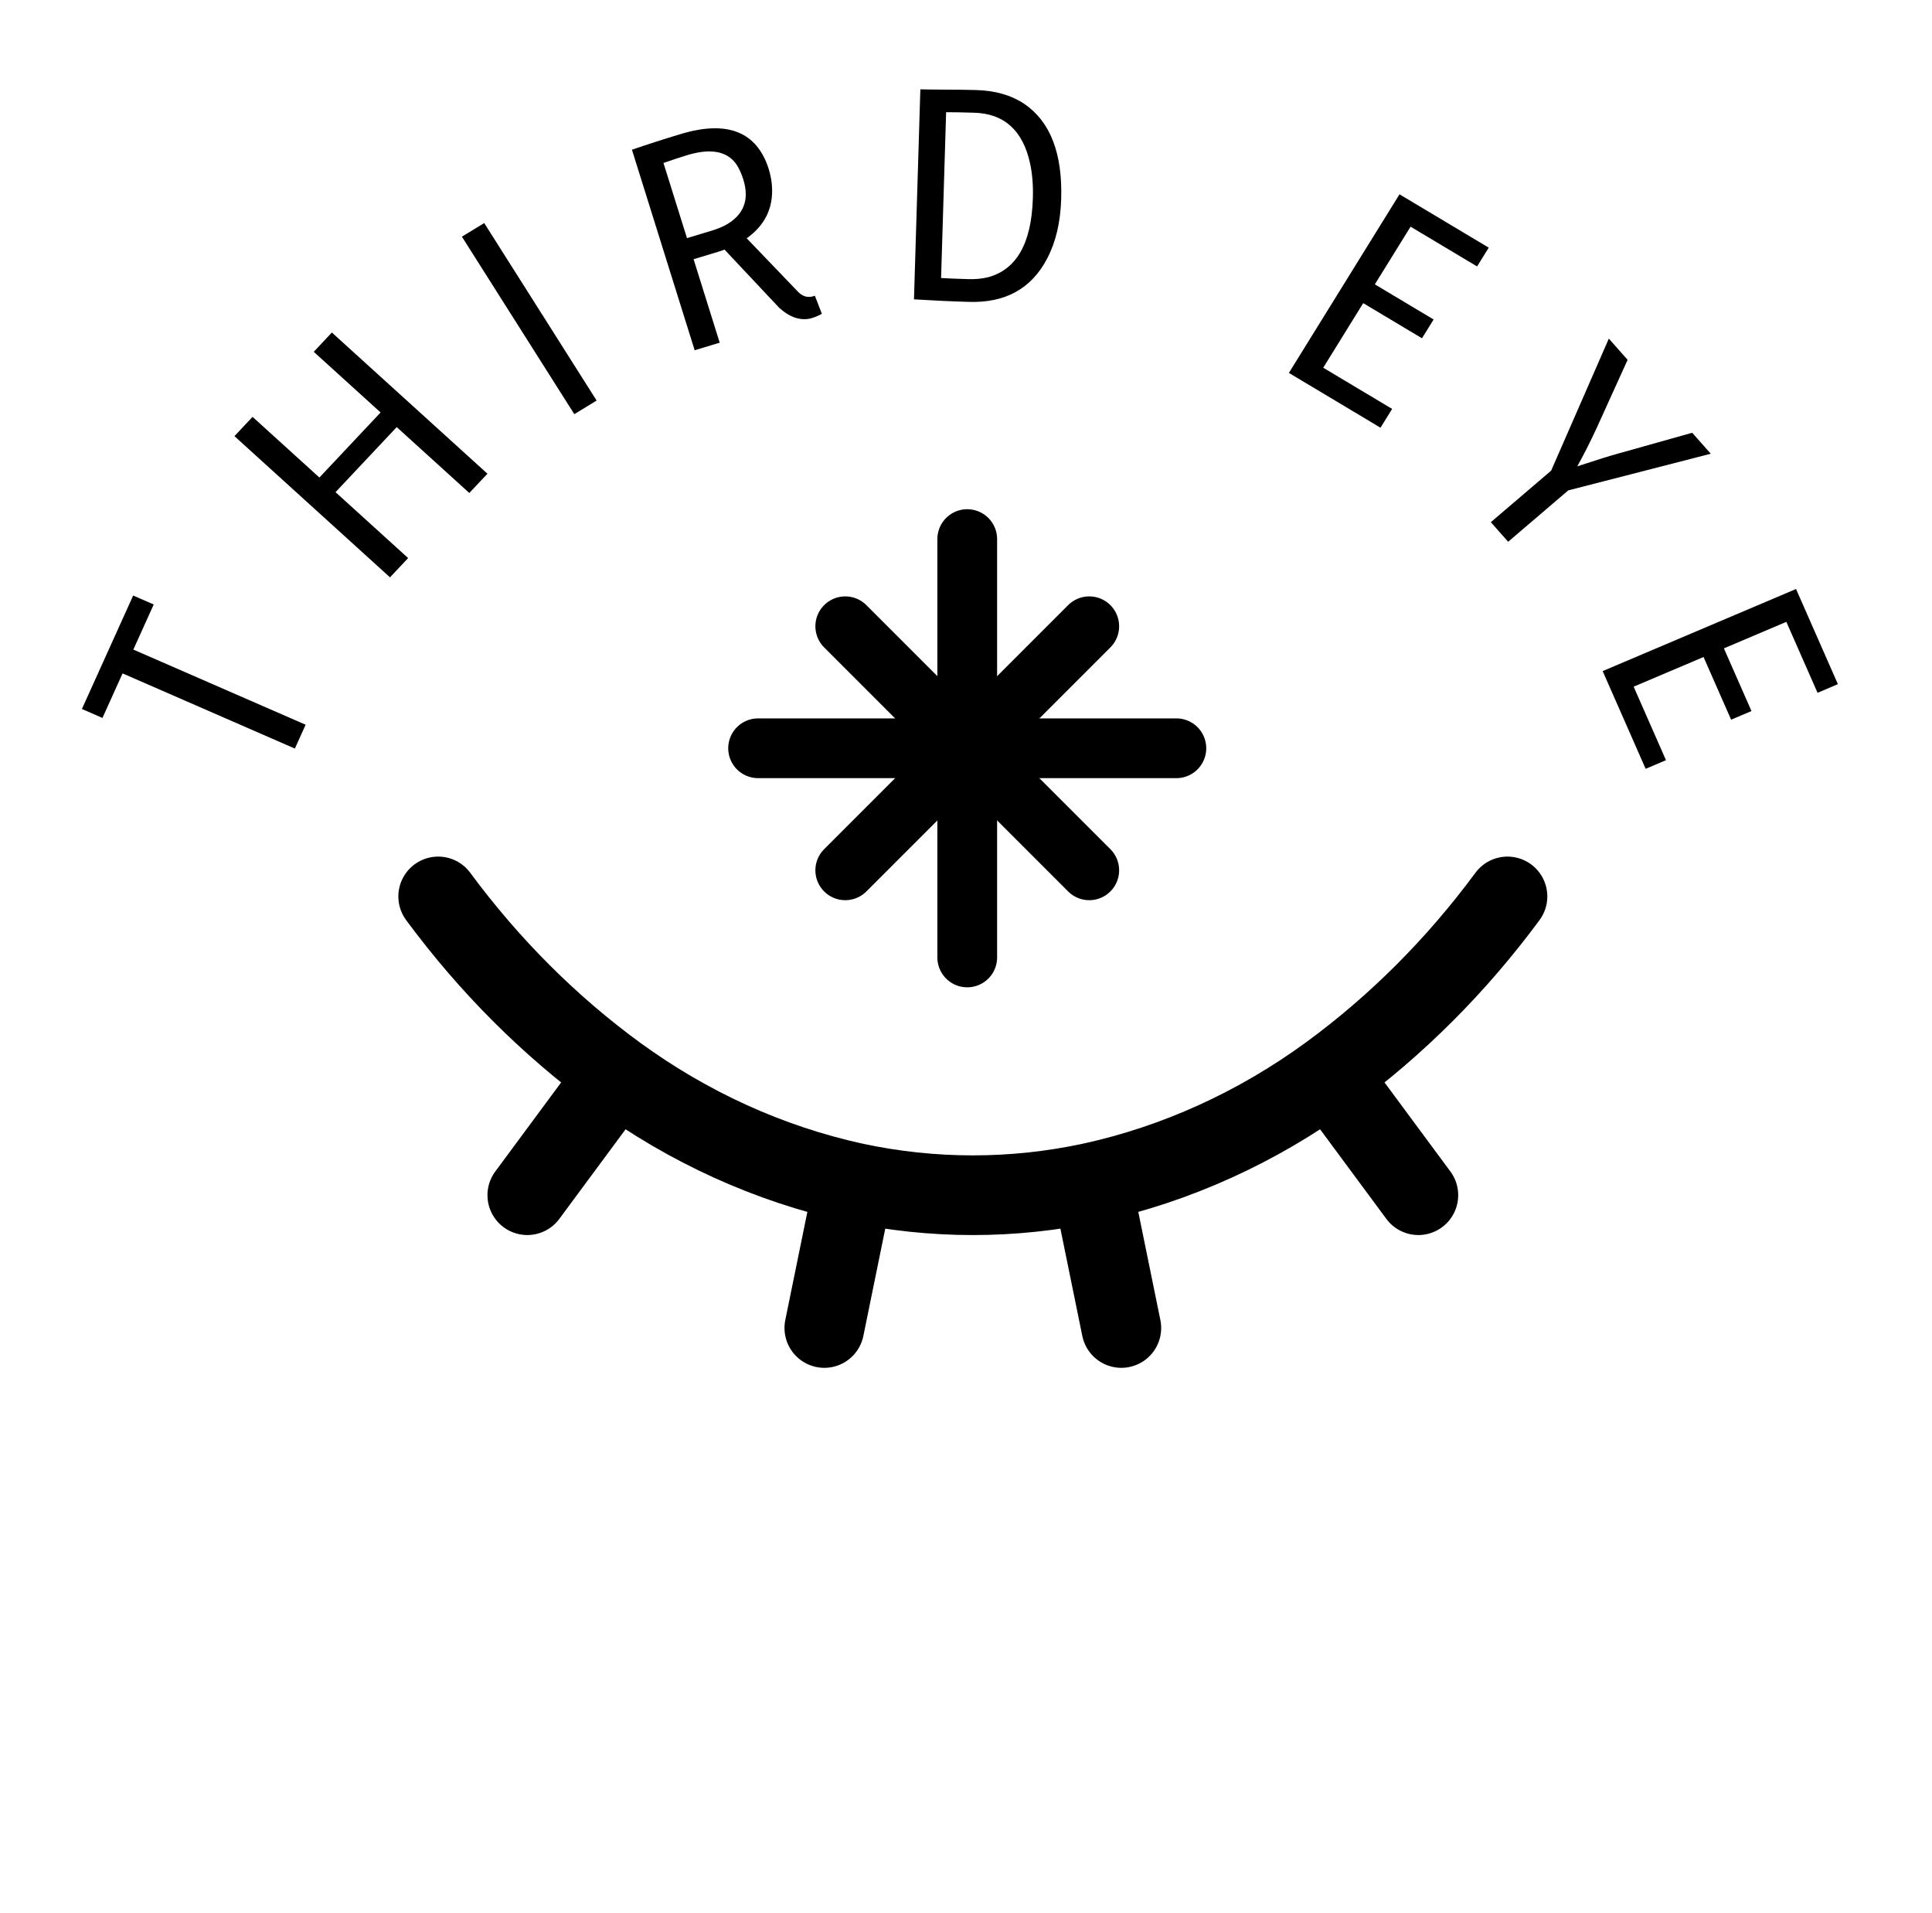
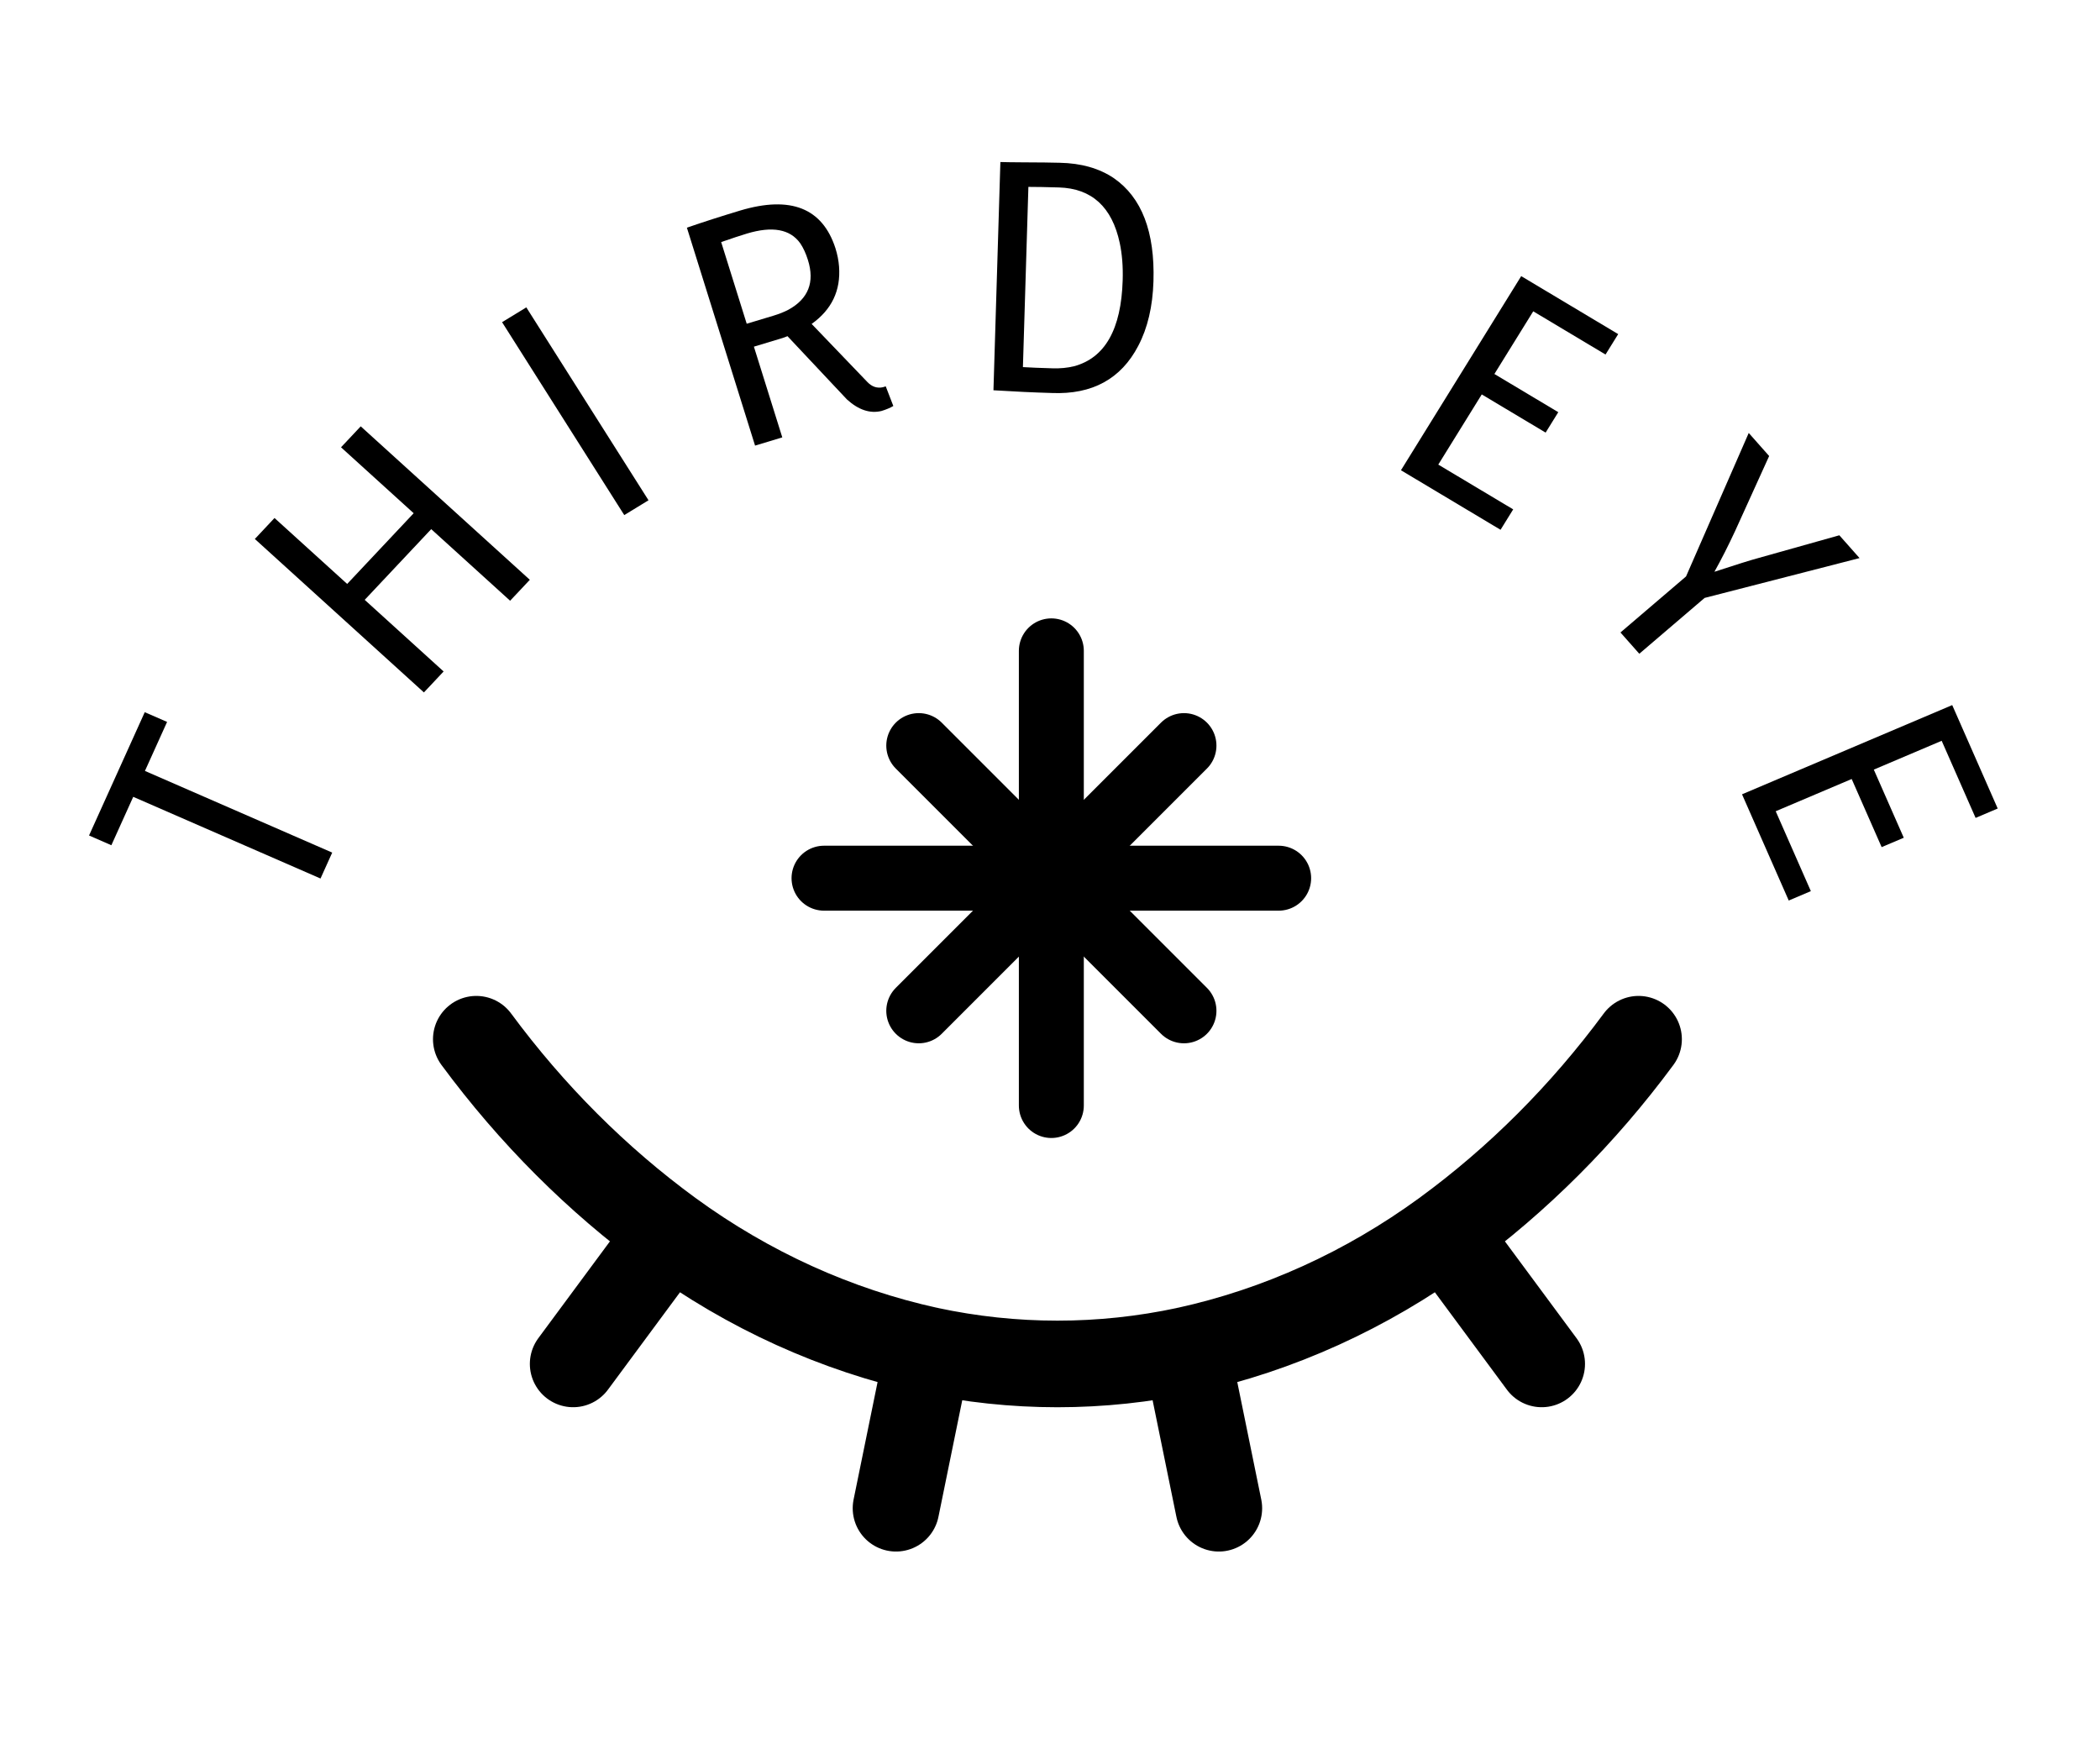
- <svg xmlns="http://www.w3.org/2000/svg" width="97" height="96" viewBox="0 0 97 96" fill="none">
-   <path d="M22 45C24.562 48.469 27.579 51.486 30.948 53.948M30.948 53.948C34.576 56.594 38.627 58.432 42.878 59.364C46.819 60.21 50.867 60.21 54.808 59.364C59.059 58.432 63.11 56.594 66.738 53.948M30.948 53.948L26.474 59.997M75.686 45C73.124 48.469 70.107 51.486 66.738 53.948M66.738 53.948L71.212 59.997M42.878 59.361L41.387 66.663M54.808 59.361L56.299 66.663" stroke="black" stroke-width="4" stroke-linecap="round" stroke-linejoin="round" />
-   <path d="M59.062 37.562H38.062" stroke="black" stroke-width="3" stroke-linecap="round" stroke-linejoin="round" />
-   <path d="M48.562 27.062V48.062" stroke="black" stroke-width="3" stroke-linecap="round" stroke-linejoin="round" />
-   <path d="M42.438 43.688L54.688 31.438" stroke="black" stroke-width="3" stroke-linecap="round" stroke-linejoin="round" />
-   <path d="M54.688 43.688L42.438 31.438" stroke="black" stroke-width="3" stroke-linecap="round" stroke-linejoin="round" />
-   <path d="M4.113 35.59L6.686 29.895L7.718 30.344L6.695 32.608L15.345 36.38L14.805 37.577L6.154 33.804L5.144 36.04L4.113 35.59Z" fill="black" />
-   <path d="M23.563 24.747L19.918 21.44L16.846 24.706L20.491 28.014L19.581 28.982L11.771 21.894L12.68 20.926L16.036 23.971L19.108 20.705L15.752 17.66L16.662 16.692L24.473 23.78L23.563 24.747Z" fill="black" />
-   <path d="M23.191 11.881L24.311 11.197L29.955 20.107L28.835 20.791L23.191 11.881Z" fill="black" />
-   <path d="M36.134 17.202L34.877 17.582L31.728 7.516C32.476 7.257 33.299 6.993 34.197 6.722C36.523 6.03 37.988 6.611 38.589 8.464C38.679 8.752 38.735 9.035 38.756 9.311C38.84 10.417 38.418 11.301 37.49 11.962L40.065 14.645C40.275 14.864 40.513 14.944 40.779 14.886L40.913 14.845L41.263 15.752C41.115 15.84 40.932 15.917 40.713 15.983C40.185 16.11 39.655 15.933 39.122 15.451L36.374 12.527C36.307 12.559 36.204 12.595 36.064 12.637L34.823 13.012L36.134 17.202ZM34.498 7.789C34.199 7.88 33.803 8.01 33.311 8.181L34.491 11.953L35.733 11.579C35.992 11.5 36.22 11.409 36.417 11.306C37.339 10.8 37.64 10.034 37.319 9.01C37.223 8.702 37.104 8.444 36.963 8.237C36.496 7.583 35.675 7.434 34.498 7.789Z" fill="black" />
-   <path d="M46.208 4.484C46.427 4.491 46.76 4.495 47.208 4.498C48.011 4.501 48.589 4.507 48.943 4.518C49.943 4.537 50.779 4.775 51.453 5.232C52.739 6.124 53.348 7.711 53.279 9.991C53.243 11.157 53.01 12.15 52.578 12.972C51.782 14.501 50.452 15.228 48.589 15.152C47.745 15.128 46.845 15.086 45.888 15.027L46.208 4.484ZM48.623 14.012C48.977 14.023 49.306 13.991 49.611 13.916C51.04 13.531 51.789 12.209 51.857 9.949C51.877 9.314 51.831 8.74 51.722 8.226C51.366 6.558 50.428 5.702 48.908 5.658C48.315 5.64 47.846 5.632 47.502 5.632L47.249 13.957C47.572 13.976 48.03 13.995 48.623 14.012Z" fill="black" />
-   <path d="M69.895 20.527L69.311 21.47L64.711 18.72L70.265 9.754L74.745 12.432L74.16 13.375L70.821 11.379L69.027 14.274L71.978 16.038L71.393 16.981L68.443 15.217L66.435 18.459L69.895 20.527Z" fill="black" />
-   <path d="M75.72 27.196L74.85 26.213L77.879 23.625L80.775 16.998L81.718 18.063L80.148 21.521C79.832 22.202 79.513 22.831 79.19 23.409C80.204 23.077 80.885 22.864 81.234 22.771L84.96 21.724L85.893 22.777L78.737 24.617L75.72 27.196Z" fill="black" />
-   <path d="M83.644 38.16L82.623 38.594L80.465 33.688L90.174 29.567L92.275 34.344L91.254 34.778L89.687 31.216L86.552 32.547L87.936 35.694L86.914 36.127L85.53 32.981L82.021 34.47L83.644 38.16Z" fill="black" />
+ <svg xmlns="http://www.w3.org/2000/svg" width="97" height="81" viewBox="0 0 97 81" fill="none">
+   <path d="M22 48C24.562 51.469 27.579 54.486 30.948 56.948M30.948 56.948C34.576 59.594 38.627 61.432 42.878 62.364C46.819 63.21 50.867 63.21 54.808 62.364C59.059 61.432 63.11 59.594 66.738 56.948M30.948 56.948L26.474 62.997M75.686 48C73.124 51.469 70.107 54.486 66.738 56.948M66.738 56.948L71.212 62.997M42.878 62.361L41.387 69.663M54.808 62.361L56.299 69.663" stroke="black" stroke-width="4" stroke-linecap="round" stroke-linejoin="round" />
+   <path d="M59.062 40.562H38.062" stroke="black" stroke-width="3" stroke-linecap="round" stroke-linejoin="round" />
+   <path d="M48.562 30.062V51.062" stroke="black" stroke-width="3" stroke-linecap="round" stroke-linejoin="round" />
+   <path d="M42.438 46.688L54.688 34.438" stroke="black" stroke-width="3" stroke-linecap="round" stroke-linejoin="round" />
+   <path d="M54.688 46.688L42.438 34.438" stroke="black" stroke-width="3" stroke-linecap="round" stroke-linejoin="round" />
+   <path d="M4.113 38.59L6.686 32.895L7.718 33.344L6.695 35.608L15.345 39.38L14.805 40.577L6.154 36.804L5.144 39.04L4.113 38.59Z" fill="black" />
+   <path d="M23.563 27.747L19.918 24.44L16.846 27.706L20.491 31.014L19.581 31.982L11.771 24.894L12.68 23.926L16.036 26.971L19.108 23.705L15.752 20.66L16.662 19.692L24.473 26.78L23.563 27.747Z" fill="black" />
+   <path d="M23.191 14.881L24.311 14.197L29.955 23.107L28.835 23.791L23.191 14.881Z" fill="black" />
+   <path d="M36.134 20.202L34.877 20.582L31.728 10.516C32.476 10.257 33.299 9.993 34.197 9.722C36.523 9.03 37.988 9.611 38.589 11.464C38.679 11.752 38.735 12.034 38.756 12.311C38.84 13.417 38.418 14.301 37.49 14.962L40.065 17.645C40.275 17.864 40.513 17.944 40.779 17.886L40.913 17.845L41.263 18.752C41.115 18.84 40.932 18.917 40.713 18.983C40.185 19.11 39.655 18.933 39.122 18.451L36.374 15.527C36.307 15.559 36.204 15.595 36.064 15.637L34.823 16.012L36.134 20.202ZM34.498 10.789C34.199 10.88 33.803 11.01 33.311 11.181L34.491 14.953L35.733 14.579C35.992 14.5 36.22 14.409 36.417 14.306C37.339 13.8 37.64 13.034 37.319 12.01C37.223 11.702 37.104 11.444 36.963 11.237C36.496 10.583 35.675 10.434 34.498 10.789Z" fill="black" />
+   <path d="M46.208 7.484C46.427 7.491 46.76 7.495 47.208 7.498C48.011 7.501 48.589 7.507 48.943 7.518C49.943 7.537 50.779 7.775 51.453 8.232C52.739 9.124 53.348 10.711 53.279 12.991C53.243 14.157 53.01 15.15 52.578 15.972C51.782 17.501 50.452 18.228 48.589 18.152C47.745 18.128 46.845 18.086 45.888 18.026L46.208 7.484ZM48.623 17.012C48.977 17.023 49.306 16.991 49.611 16.916C51.04 16.531 51.789 15.209 51.857 12.949C51.877 12.314 51.831 11.739 51.722 11.226C51.366 9.558 50.428 8.702 48.908 8.658C48.315 8.64 47.846 8.632 47.502 8.632L47.249 16.956C47.572 16.976 48.03 16.995 48.623 17.012Z" fill="black" />
+   <path d="M69.895 23.527L69.311 24.47L64.711 21.72L70.265 12.754L74.745 15.432L74.16 16.375L70.821 14.379L69.027 17.274L71.978 19.038L71.393 19.981L68.443 18.218L66.435 21.459L69.895 23.527Z" fill="black" />
+   <path d="M75.72 30.196L74.85 29.213L77.879 26.625L80.775 19.998L81.718 21.063L80.148 24.521C79.832 25.202 79.513 25.831 79.19 26.409C80.204 26.077 80.885 25.864 81.234 25.771L84.96 24.724L85.893 25.777L78.737 27.617L75.72 30.196Z" fill="black" />
+   <path d="M83.644 41.16L82.623 41.594L80.465 36.688L90.174 32.567L92.275 37.344L91.254 37.778L89.687 34.216L86.552 35.547L87.936 38.694L86.914 39.127L85.53 35.981L82.021 37.47L83.644 41.16Z" fill="black" />
</svg>
